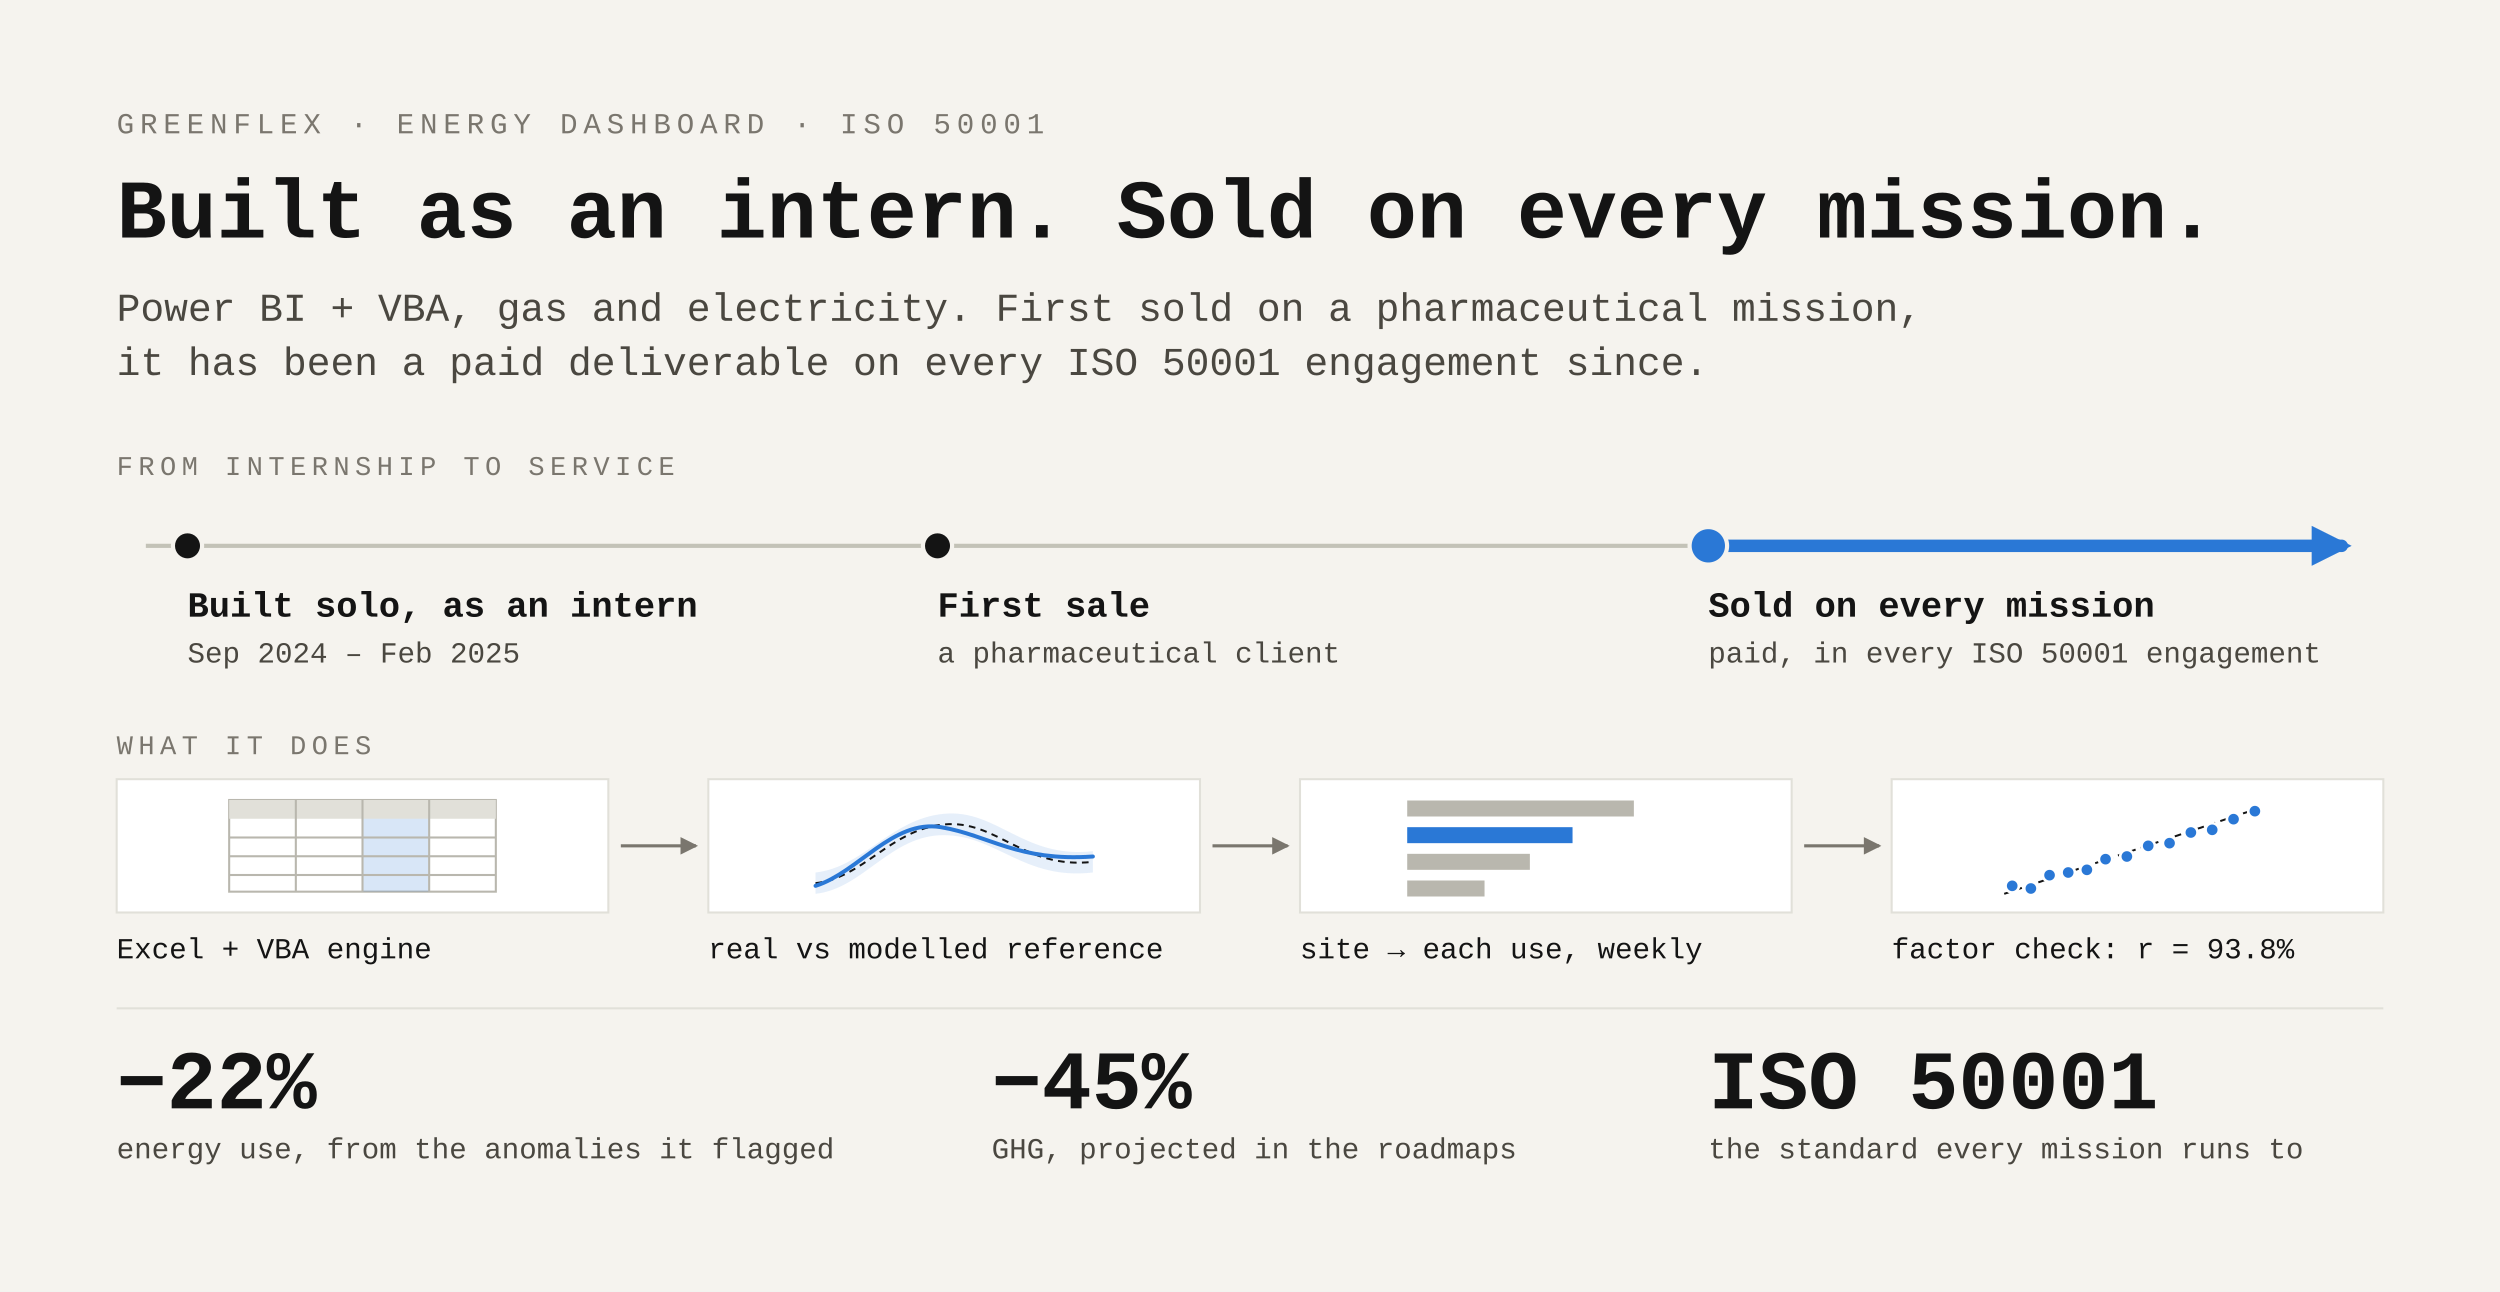
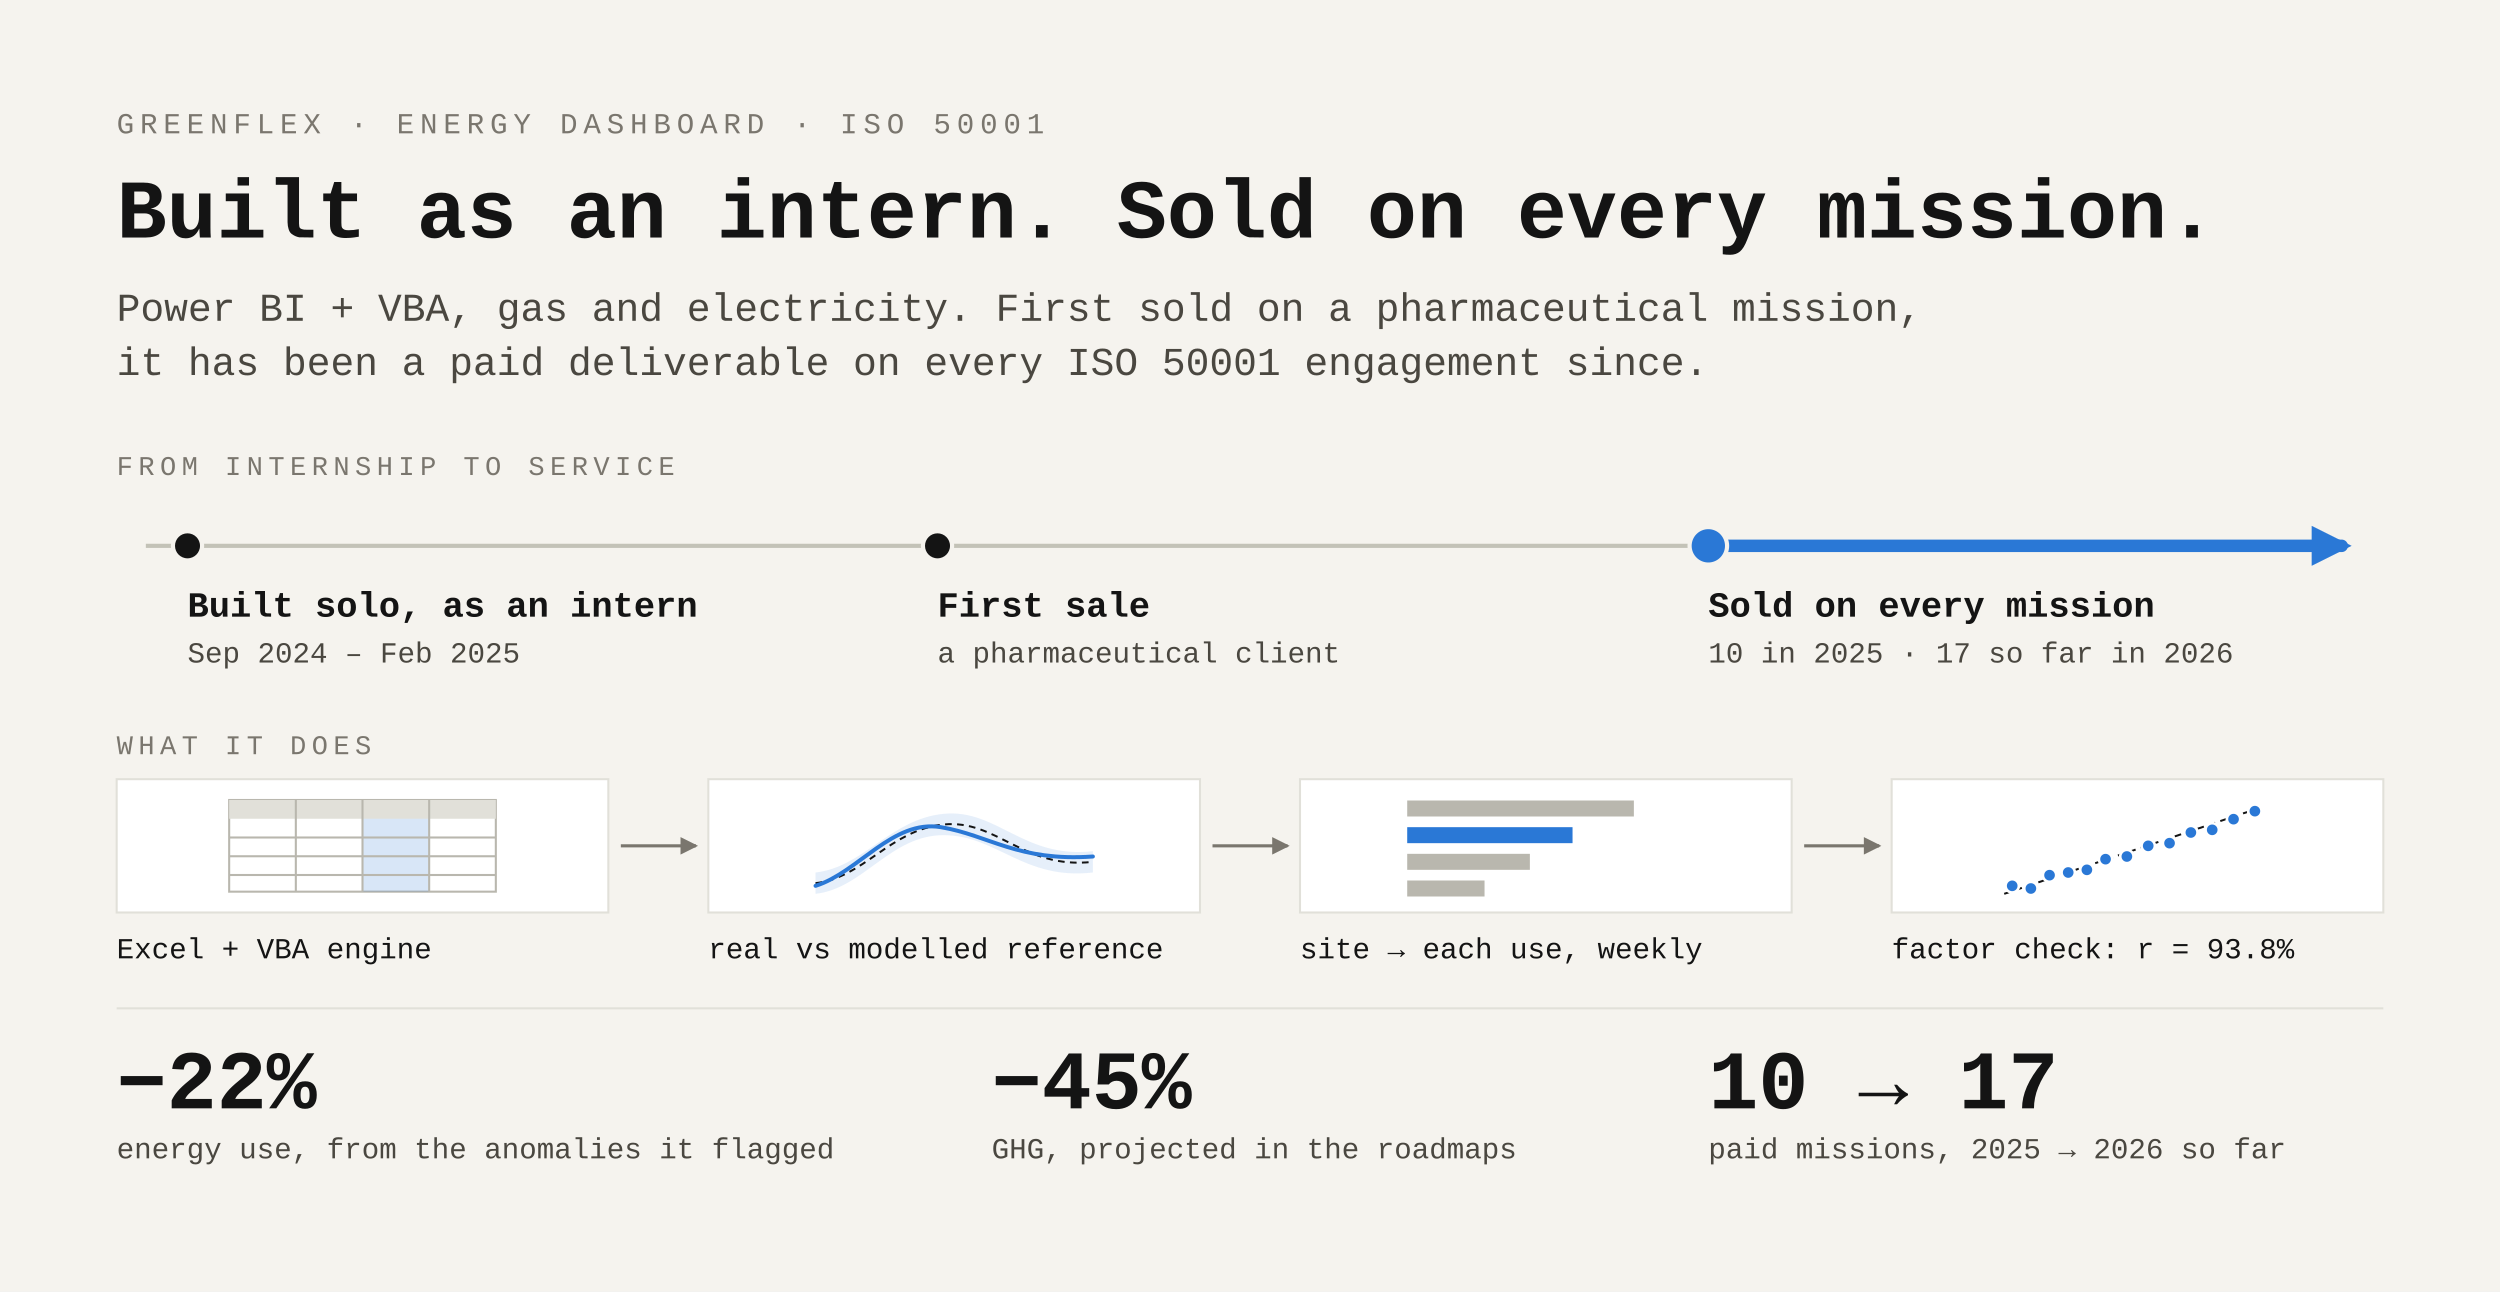
<svg xmlns="http://www.w3.org/2000/svg" viewBox="0 0 1200 620" width="1200" height="620" role="img" aria-labelledby="t d" font-family="ui-monospace,SFMono-Regular,'SF Mono',Menlo,Consolas,'Liberation Mono',monospace">
  <defs>
    <marker id="ar" viewBox="0 0 10 10" refX="8" refY="5" markerWidth="7" markerHeight="7" orient="auto">
      <path d="M1 1 L9 5 L1 9 Z" fill="#7A766E" />
    </marker>
    <marker id="go" viewBox="0 0 10 10" refX="7" refY="5" markerWidth="4" markerHeight="4" orient="auto">
      <path d="M1 1 L9 5 L1 9 Z" fill="#2A78D6" />
    </marker>
  </defs>
  <rect width="1200" height="620" fill="#F5F3EE" />
  <text x="56" y="64" font-size="14" letter-spacing=".2em" fill="#7A766E">GREENFLEX · ENERGY DASHBOARD · ISO 50001</text>
  <text x="56" y="114" font-size="40" font-weight="700" fill="#141414">Built as an intern. Sold on every mission.</text>
  <text x="56" y="154" font-size="19" fill="#4A4740">Power BI + VBA, gas and electricity. First sold on a pharmaceutical mission,</text>
  <text x="56" y="180" font-size="19" fill="#4A4740">it has been a paid deliverable on every ISO 50001 engagement since.</text>
  <text x="56" y="228" font-size="13" letter-spacing=".2em" fill="#7A766E">FROM INTERNSHIP TO SERVICE</text>
  <line x1="70" y1="262" x2="820" y2="262" stroke="#C3C2B7" stroke-width="2" />
  <line x1="820" y1="262" x2="1124" y2="262" stroke="#2A78D6" stroke-width="6" stroke-linecap="round" marker-end="url(#go)" />
  <circle cx="90" cy="262" r="7" fill="#141414" stroke="#F5F3EE" stroke-width="2" />
  <circle cx="450" cy="262" r="7" fill="#141414" stroke="#F5F3EE" stroke-width="2" />
  <circle cx="820" cy="262" r="9" fill="#2A78D6" stroke="#F5F3EE" stroke-width="2" />
  <g font-size="17" font-weight="700" fill="#141414">
    <text x="90" y="296">Built solo, as an intern</text>
    <text x="450" y="296">First sale</text>
    <text x="820" y="296">Sold on every mission</text>
  </g>
  <g font-size="14" fill="#4A4740">
    <text x="90" y="318">Sep 2024 – Feb 2025</text>
    <text x="450" y="318">a pharmaceutical client</text>
-     <text x="820" y="318">paid, in every ISO 50001 engagement</text>
+     <text x="820" y="318">10 in 2025 · 17 so far in 2026</text>
  </g>
  <text x="56" y="362" font-size="13" letter-spacing=".2em" fill="#7A766E">WHAT IT DOES</text>
  <g fill="#FFFFFF" stroke="#E1E0D9" stroke-width="1">
    <rect x="56" y="374" width="236" height="64" />
    <rect x="340" y="374" width="236" height="64" />
    <rect x="624" y="374" width="236" height="64" />
    <rect x="908" y="374" width="236" height="64" />
  </g>
  <g stroke="#7A766E" stroke-width="1.5" marker-end="url(#ar)">
    <line x1="298" y1="406" x2="334" y2="406" />
    <line x1="582" y1="406" x2="618" y2="406" />
    <line x1="866" y1="406" x2="902" y2="406" />
  </g>
  <g transform="translate(110 384)">
    <rect x="0" y="0" width="128" height="44" fill="#FFFFFF" stroke="#B9B7AE" stroke-width="1" />
    <rect x="0" y="0" width="128" height="9" fill="#E1E0D9" />
    <rect x="64" y="9" width="32" height="35" fill="#2A78D6" fill-opacity=".18" />
    <g stroke="#B9B7AE" stroke-width="1">
      <line x1="32" y1="0" x2="32" y2="44" />
      <line x1="64" y1="0" x2="64" y2="44" />
      <line x1="96" y1="0" x2="96" y2="44" />
      <line x1="0" y1="18" x2="128" y2="18" />
      <line x1="0" y1="27" x2="128" y2="27" />
      <line x1="0" y1="36" x2="128" y2="36" />
    </g>
  </g>
  <g transform="translate(382.5 374) scale(.64)">
    <path d="M14 70 C50 66 70 30 110 26 S170 60 222 54 L222 70 C170 76 150 42 110 42 S50 82 14 86 Z" fill="#2A78D6" fill-opacity=".12" />
    <path d="M14 78 C50 74 70 38 110 34 S170 68 222 62" fill="none" stroke="#141414" stroke-width="1.5" stroke-dasharray="5 4" />
    <path d="M14 80 C46 70 72 30 108 36 S166 62 222 58" fill="none" stroke="#2A78D6" stroke-width="3" stroke-linecap="round" />
  </g>
  <g transform="translate(666.5 374) scale(.64)">
    <rect x="14" y="16" width="170" height="12" fill="#B9B7AE" />
    <rect x="14" y="36" width="124" height="12" fill="#2A78D6" />
    <rect x="14" y="56" width="92" height="12" fill="#B9B7AE" />
    <rect x="14" y="76" width="58" height="12" fill="#B9B7AE" />
  </g>
  <g transform="translate(950.5 374) scale(.64)">
    <line x1="18" y1="86" x2="214" y2="20" stroke="#141414" stroke-width="1.5" stroke-dasharray="5 4" />
    <g fill="#2A78D6" stroke="#FFFFFF" stroke-width="2">
      <circle cx="24" cy="80" r="5" />
      <circle cx="38" cy="82" r="5" />
      <circle cx="52" cy="72" r="5" />
      <circle cx="66" cy="70" r="5" />
      <circle cx="80" cy="68" r="5" />
      <circle cx="94" cy="60" r="5" />
      <circle cx="110" cy="58" r="5" />
      <circle cx="126" cy="50" r="5" />
      <circle cx="142" cy="48" r="5" />
      <circle cx="158" cy="40" r="5" />
      <circle cx="174" cy="38" r="5" />
      <circle cx="190" cy="30" r="5" />
      <circle cx="206" cy="24" r="5" />
    </g>
  </g>
  <g font-size="14" fill="#141414">
    <text x="56" y="460">Excel + VBA engine</text>
    <text x="340" y="460">real vs modelled reference</text>
    <text x="624" y="460">site → each use, weekly</text>
    <text x="908" y="460">factor check: r = 93.8%</text>
  </g>
  <line x1="56" y1="484" x2="1144" y2="484" stroke="#E1E0D9" stroke-width="1" />
  <text x="56" y="532" font-size="40" font-weight="700" fill="#141414">−22%</text>
  <text x="56" y="556" font-size="14" fill="#4A4740">energy use, from the anomalies it flagged</text>
  <text x="476" y="532" font-size="40" font-weight="700" fill="#141414">−45%</text>
  <text x="476" y="556" font-size="14" fill="#4A4740">GHG, projected in the roadmaps</text>
-   <text x="820" y="532" font-size="40" font-weight="700" fill="#141414">ISO 50001</text>
-   <text x="820" y="556" font-size="14" fill="#4A4740">the standard every mission runs to</text>
+   <text x="820" y="532" font-size="40" font-weight="700" fill="#141414">10 → 17</text>
+   <text x="820" y="556" font-size="14" fill="#4A4740">paid missions, 2025 → 2026 so far</text>
</svg>
